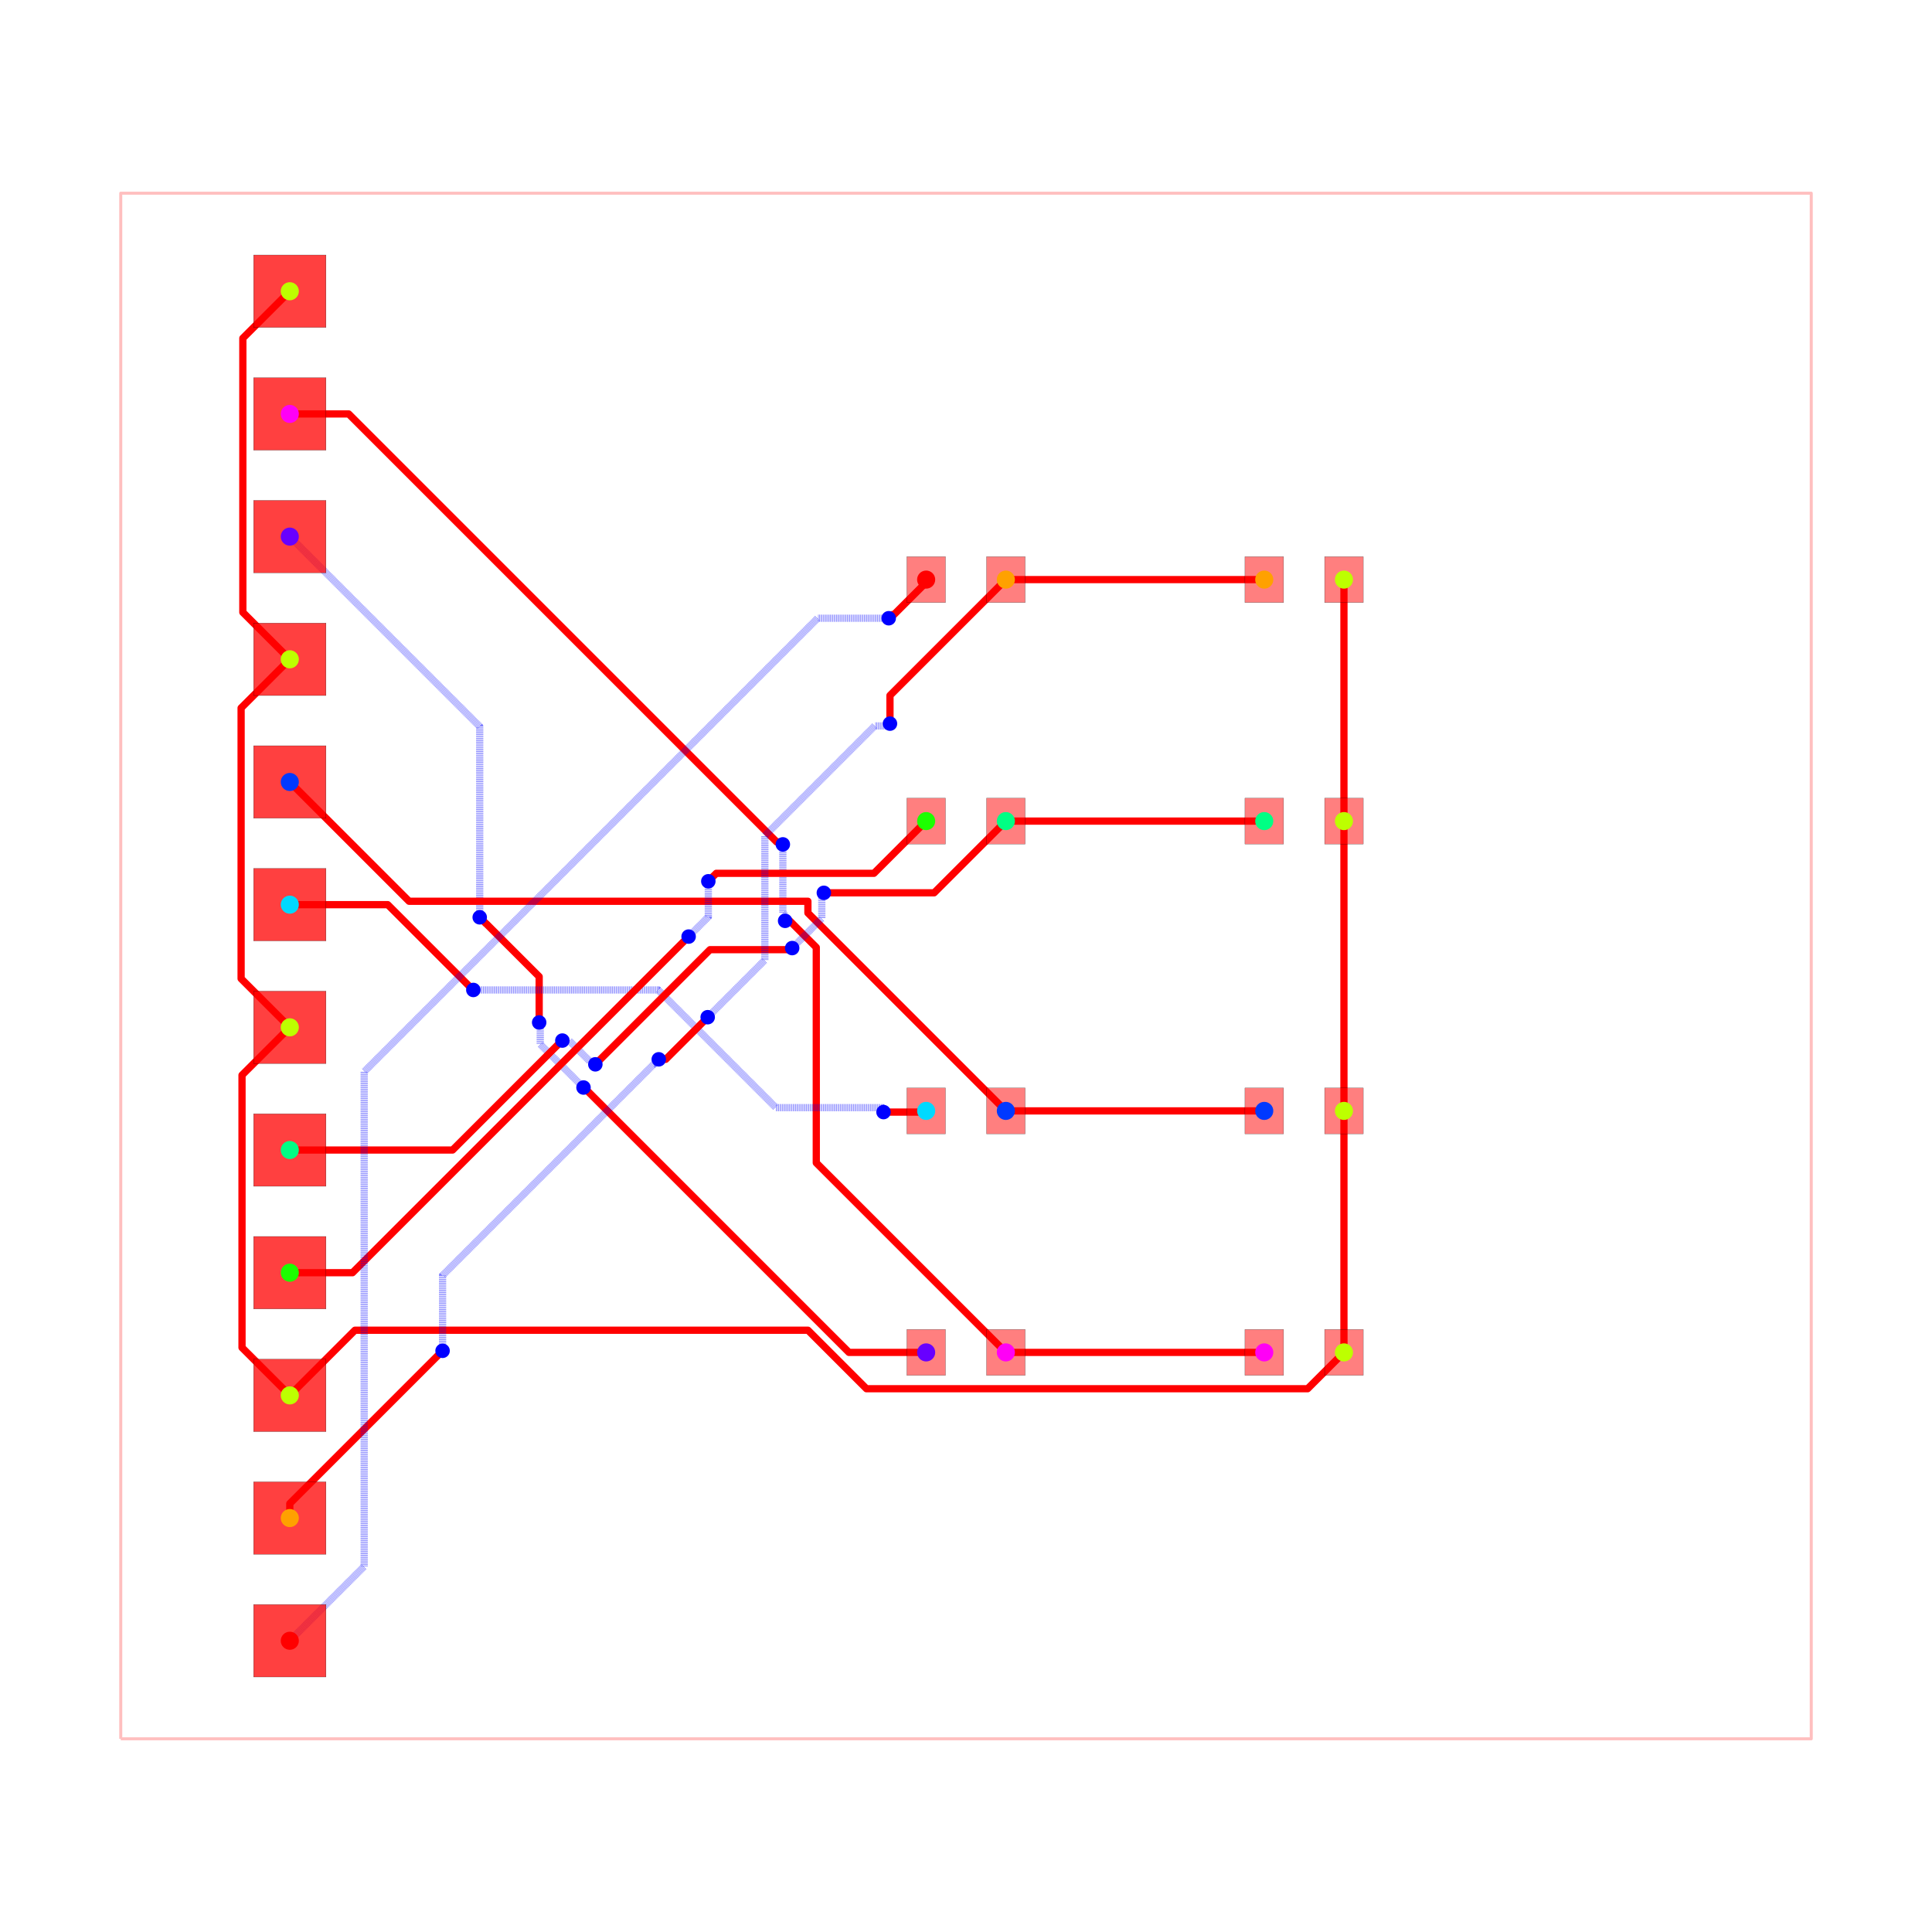
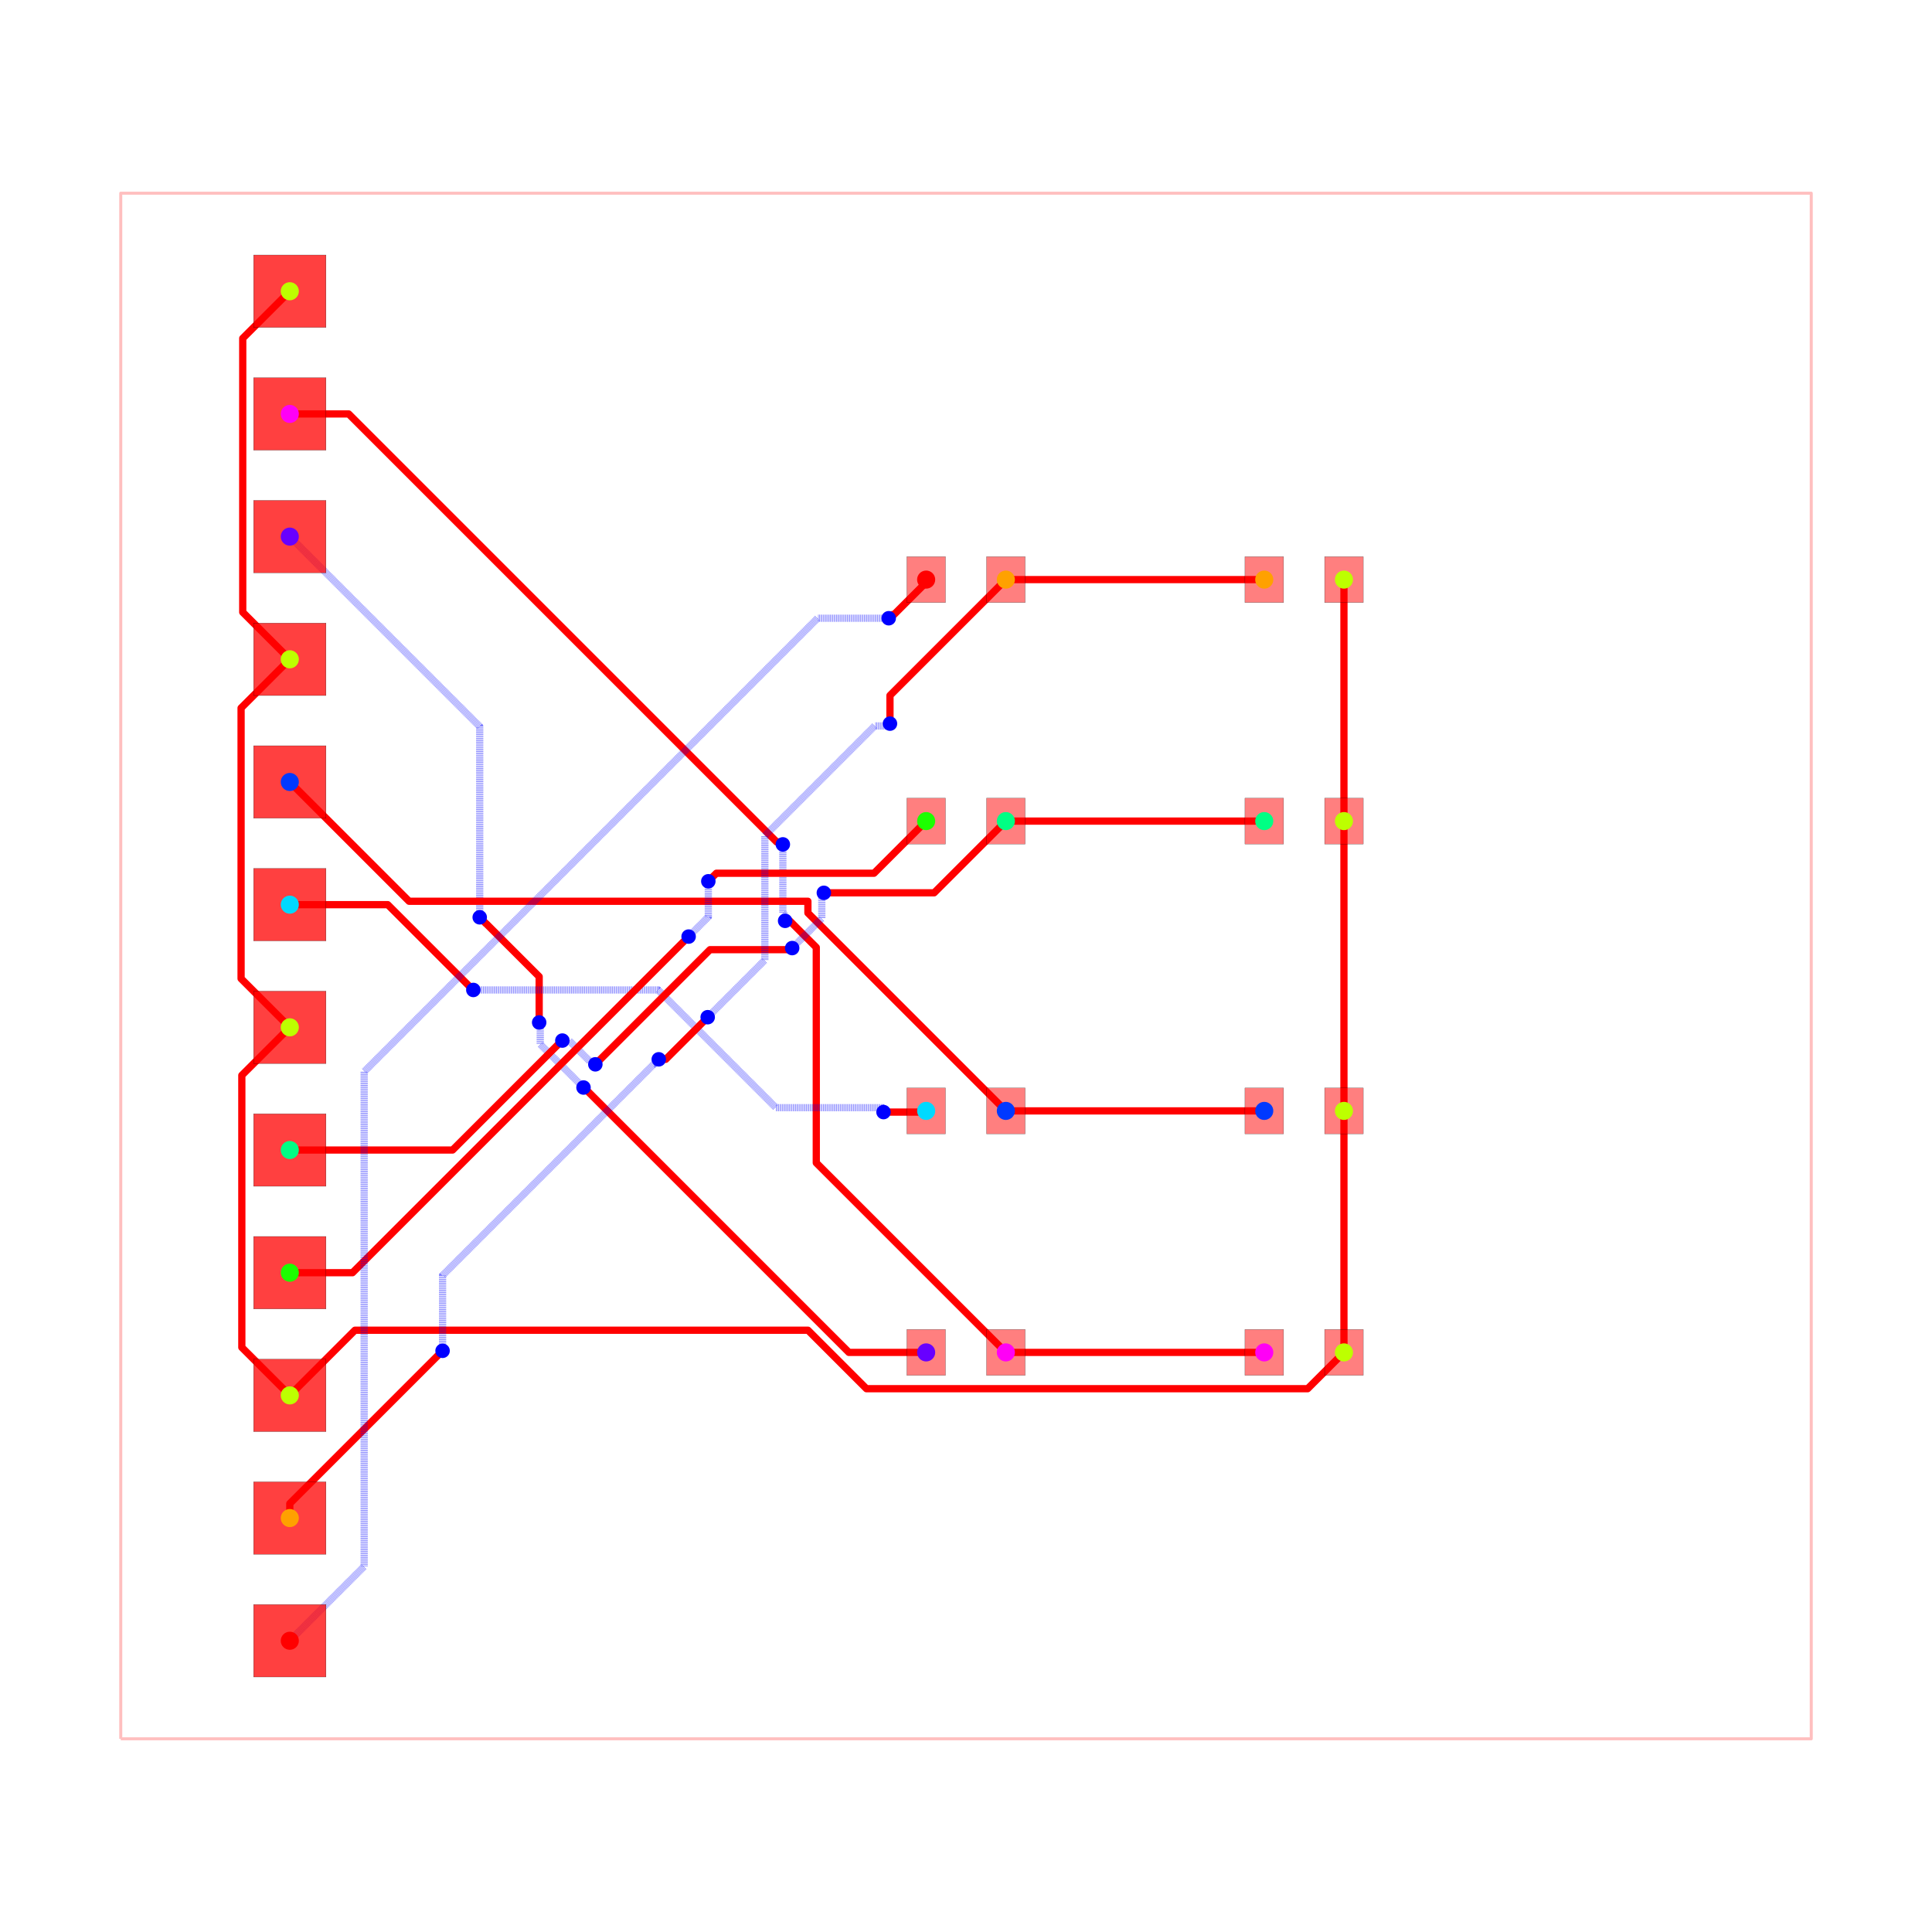
<svg xmlns="http://www.w3.org/2000/svg" width="640" height="640" viewBox="0 0 640 640">
  <rect width="100%" height="100%" fill="white" />
  <g>
    <polyline data-points="-17.5,-16 17.5,-16 17.5,16 -17.5,16 -17.5,-16" data-type="line" data-label="" points="40,576 600,576 600,64 40,64 40,576" fill="none" stroke="rgba(255,0,0,0.25)" stroke-linejoin="round" stroke-width="1px" />
  </g>
  <g>
    <polyline data-points="0.825,-8 6.175,-8" data-type="line" data-label="" points="333.2,448 418.8,448" fill="none" stroke="red" stroke-linejoin="round" stroke-width="2.4" />
  </g>
  <g>
    <polyline data-points="-14,11.429999999999998 -12.781666356688797,11.429999999999998 -3.920510689077915,2.5688443323891157 -3.8428443323891157,2.5688443323891157 -3.792,2.518" data-type="line" data-label="" points="96,137.12 115.493,137.12 257.272,278.898 258.514,278.898 259.328,279.712" fill="none" stroke="red" stroke-linejoin="round" stroke-width="2.4" />
  </g>
  <g>
    <polyline data-points="-3.792,2.518 -3.792,1.0993212387012778 -3.735248896190321,1.042570134891599 -3.735248896190321,0.9447511038096792 -3.745,0.935" data-type="line" data-label="" points="259.328,279.712 259.328,302.411 260.236,303.319 260.236,304.884 260.08,305.04" fill="none" stroke="rgba(0,0,255,0.5)" stroke-linejoin="round" stroke-width="2.4" stroke-dasharray="0.2 0.2" />
  </g>
  <g>
-     <polyline data-points="-3.745,0.935 -3.649836058271749,0.935 -3.0996953468384887,0.38485928856673995 -3.0996953468384887,-4.075304653161512 0.825,-8" data-type="line" data-label="" points="260.08,305.04 261.603,305.04 270.405,313.842 270.405,385.205 333.2,448" fill="none" stroke="red" stroke-linejoin="round" stroke-width="2.4" />
-   </g>
-   <g>
-     <polyline data-points="-0.825,-8 -2.4235775239000548,-8 -7.833755506722629,-2.5898220171774256 -7.845177982822574,-2.5898220171774256 -7.919,-2.516" data-type="line" data-label="" points="306.8,448 281.223,448 194.66,361.437 194.477,361.437 193.296,360.256" fill="none" stroke="red" stroke-linejoin="round" stroke-width="2.4" />
-   </g>
-   <g>
-     <polyline data-points="-7.919,-2.516 -8.814841011931856,-1.6201589880681437 -8.814841011931856,-1.3882168720340997 -8.814841011931856,-1.191158988068144 -8.837,-1.169" data-type="line" data-label="" points="193.296,360.256 178.963,345.923 178.963,342.211 178.963,339.059 178.608,338.704" fill="none" stroke="rgba(0,0,255,0.5)" stroke-linejoin="round" stroke-width="2.4" stroke-dasharray="0.2 0.2" />
-   </g>
-   <g>
-     <polyline data-points="-8.837,-1.169 -8.837,-0.21998887454597715 -9.932303698455508,0.8753148239095309 -9.93531482390953,0.8753148239095309 -10.068,1.008" data-type="line" data-label="" points="178.608,338.704 178.608,323.52 161.083,305.995 161.035,305.995 158.912,303.872" fill="none" stroke="red" stroke-linejoin="round" stroke-width="2.4" />
+     <polyline data-points="-3.745,0.935 -3.64983605933841,0.935 -3.0996953468384887,0.38485928750007903 -3.0996953468384887,-4.075304653161512 0.825,-8" data-type="line" data-label="" points="260.08,305.04 261.603,305.04 270.405,313.842 270.405,385.205 333.2,448" fill="none" stroke="red" stroke-linejoin="round" stroke-width="2.4" />
+   </g>
+   <g>
+     <polyline data-points="-0.825,-8 -2.4249140596513072,-8 -7.834144738838266,-2.590769320813041 -7.844230679186959,-2.590769320813041 -7.919,-2.516" data-type="line" data-label="" points="306.8,448 281.201,448 194.654,361.452 194.492,361.452 193.296,360.256" fill="none" stroke="red" stroke-linejoin="round" stroke-width="2.4" />
+   </g>
+   <g>
+     <polyline data-points="-7.919,-2.516 -8.814811586564966,-1.6201884134350335 -8.814811586564966,-1.3882056834610654 -8.814811586564966,-1.1911884134350337 -8.837,-1.169" data-type="line" data-label="" points="193.296,360.256 178.963,345.923 178.963,342.211 178.963,339.059 178.608,338.704" fill="none" stroke="rgba(0,0,255,0.5)" stroke-linejoin="round" stroke-width="2.4" stroke-dasharray="0.2 0.2" />
+   </g>
+   <g>
+     <polyline data-points="-8.837,-1.169 -8.837,-0.21990312598873674 -9.93224276029601,0.8753396343072732 -9.935339634307272,0.8753396343072732 -10.068,1.008" data-type="line" data-label="" points="178.608,338.704 178.608,323.518 161.084,305.995 161.035,305.995 158.912,303.872" fill="none" stroke="red" stroke-linejoin="round" stroke-width="2.4" />
  </g>
  <g>
    <polyline data-points="-10.068,1.008 -10.068,4.957999999999998 -14,8.889999999999999" data-type="line" data-label="" points="158.912,303.872 158.912,240.672 96,177.76" fill="none" stroke="rgba(0,0,255,0.5)" stroke-linejoin="round" stroke-width="2.4" stroke-dasharray="0.2 0.2" />
  </g>
  <g>
    <polyline data-points="0.825,-3 6.175,-3" data-type="line" data-label="" points="333.2,368 418.8,368" fill="none" stroke="red" stroke-linejoin="round" stroke-width="2.4" />
  </g>
  <g>
    <polyline data-points="-14,3.8100000000000005 -11.530504371380161,1.3405043713801605 -3.2731970232520604,1.3405043713801605 -3.2731970232520604,1.0981970232520606 0.825,-3" data-type="line" data-label="" points="96,259.04 135.512,298.552 267.629,298.552 267.629,302.429 333.2,368" fill="none" stroke="red" stroke-linejoin="round" stroke-width="2.4" />
  </g>
  <g>
-     <polyline data-points="-14,1.2699999999999996 -11.972175708569473,1.2699999999999996 -10.224282491898535,-0.4778932166709394 -10.218106783329059,-0.4778932166709394 -10.2,-0.496" data-type="line" data-label="" points="96,299.68 128.445,299.68 156.411,327.646 156.51,327.646 156.8,327.936" fill="none" stroke="red" stroke-linejoin="round" stroke-width="2.4" />
-   </g>
-   <g>
-     <polyline data-points="-10.2,-0.496 -6.372528055904117,-0.496 -5.544134843965288,-1.3243932119388284 -3.9354899264528886,-2.933038129451228 -1.732109202174986,-2.933038129451228 -1.732109202174986,-3.0001173617057217 -1.7076600180089312,-3.0245665458717768" data-type="line" data-label="" points="156.8,327.936 218.04,327.936 231.294,341.19 257.032,366.929 292.286,366.929 292.286,368.002 292.677,368.393" fill="none" stroke="rgba(0,0,255,0.5)" stroke-linejoin="round" stroke-width="2.4" stroke-dasharray="0.2 0.2" />
+     <polyline data-points="-14,1.2699999999999996 -11.971858361170636,1.2699999999999996 -10.224190371413023,-0.4776679897576137 -10.218332010242385,-0.4776679897576137 -10.2,-0.496" data-type="line" data-label="" points="96,299.68 128.45,299.68 156.413,327.643 156.507,327.643 156.8,327.936" fill="none" stroke="red" stroke-linejoin="round" stroke-width="2.4" />
+   </g>
+   <g>
+     <polyline data-points="-10.2,-0.496 -6.37352599106255,-0.496 -5.544427501968792,-1.3250984890937585 -3.936010710253616,-2.933515280808934 -1.7332593829112672,-2.933515280808934 -1.7332593829112672,-2.9989671809694407 -1.7076600180089312,-3.0245665458717768" data-type="line" data-label="" points="156.8,327.936 218.024,327.936 231.289,341.202 257.024,366.936 292.268,366.936 292.268,367.983 292.677,368.393" fill="none" stroke="rgba(0,0,255,0.5)" stroke-linejoin="round" stroke-width="2.4" stroke-dasharray="0.2 0.2" />
  </g>
  <g>
    <polyline data-points="-1.7076600180089312,-3.0245665458717768 -0.8495665458717767,-3.0245665458717768 -0.825,-3" data-type="line" data-label="" points="292.677,368.393 306.407,368.393 306.8,368" fill="none" stroke="red" stroke-linejoin="round" stroke-width="2.4" />
  </g>
  <g>
    <polyline data-points="0.825,3 6.175,3" data-type="line" data-label="" points="333.2,272 418.8,272" fill="none" stroke="red" stroke-linejoin="round" stroke-width="2.4" />
  </g>
  <g>
    <polyline data-points="-14,-3.8100000000000005 -10.63009991226753,-3.8100000000000005 -8.416986872201486,-1.5968869599339564 -8.409886959933957,-1.5968869599339564 -8.357,-1.544" data-type="line" data-label="" points="96,380.96 149.918,380.96 185.328,345.55 185.442,345.55 186.288,344.704" fill="none" stroke="red" stroke-linejoin="round" stroke-width="2.4" />
  </g>
  <g>
    <polyline data-points="-8.357,-1.544 -8.218170407479334,-1.544 -7.786770566733385,-1.97539984074595 -7.73460015925405,-1.97539984074595 -7.674,-2.036" data-type="line" data-label="" points="186.288,344.704 188.509,344.704 195.412,351.606 196.246,351.606 197.216,352.576" fill="none" stroke="rgba(0,0,255,0.5)" stroke-linejoin="round" stroke-width="2.4" stroke-dasharray="0.2 0.2" />
  </g>
  <g>
    <polyline data-points="-7.674,-2.036 -5.299928176804244,0.33807182319575624 -3.5992963095465695,0.33807182319575624 -3.5992963095465695,0.37070369045343066 -3.599,0.371" data-type="line" data-label="" points="197.216,352.576 235.201,314.591 262.411,314.591 262.411,314.069 262.416,314.064" fill="none" stroke="red" stroke-linejoin="round" stroke-width="2.4" />
  </g>
  <g>
    <polyline data-points="-3.599,0.371 -2.985302295190884,0.9846977048091161 -2.985302295190884,1.3636287454056104 -2.985302295190884,1.4726977048091159 -2.943,1.515" data-type="line" data-label="" points="262.416,314.064 272.235,304.245 272.235,298.182 272.235,296.437 272.912,295.76" fill="none" stroke="rgba(0,0,255,0.5)" stroke-linejoin="round" stroke-width="2.4" stroke-dasharray="0.2 0.2" />
  </g>
  <g>
    <polyline data-points="-2.943,1.515 -0.6600000000000001,1.515 0.825,3" data-type="line" data-label="" points="272.912,295.76 309.44,295.76 333.2,272" fill="none" stroke="red" stroke-linejoin="round" stroke-width="2.4" />
  </g>
  <g>
-     <polyline data-points="-0.825,3 -1.905847925093407,1.919152074906593 -5.12703946103443,1.919152074906593 -5.169847925093407,1.919152074906593 -5.335,1.754" data-type="line" data-label="" points="306.8,272 289.506,289.294 237.967,289.294 237.282,289.294 234.64,291.936" fill="none" stroke="red" stroke-linejoin="round" stroke-width="2.4" />
-   </g>
-   <g>
-     <polyline data-points="-5.335,1.754 -5.335,1.0170000000000008 -5.696282229738073,0.6557177702619277 -5.743,0.609" data-type="line" data-label="" points="234.64,291.936 234.64,303.728 228.859,309.509 228.112,310.256" fill="none" stroke="rgba(0,0,255,0.5)" stroke-linejoin="round" stroke-width="2.4" stroke-dasharray="0.2 0.2" />
+     <polyline data-points="-0.825,3 -1.904412909044009,1.920587090955991 -5.127631636067286,1.920587090955991 -5.168412909044009,1.920587090955991 -5.335,1.754" data-type="line" data-label="" points="306.8,272 289.529,289.271 237.958,289.271 237.305,289.271 234.64,291.936" fill="none" stroke="red" stroke-linejoin="round" stroke-width="2.4" />
+   </g>
+   <g>
+     <polyline data-points="-5.335,1.754 -5.335,1.017 -5.696281402231905,0.6557185977680954 -5.743,0.609" data-type="line" data-label="" points="234.64,291.936 234.64,303.728 228.859,309.509 228.112,310.256" fill="none" stroke="rgba(0,0,255,0.5)" stroke-linejoin="round" stroke-width="2.4" stroke-dasharray="0.2 0.2" />
  </g>
  <g>
    <polyline data-points="-5.743,0.609 -12.702000000000002,-6.3500000000000005 -14,-6.3500000000000005" data-type="line" data-label="" points="228.112,310.256 116.768,421.6 96,421.6" fill="none" stroke="red" stroke-linejoin="round" stroke-width="2.4" />
  </g>
  <g>
    <polyline data-points="7.825,3 7.825,8" data-type="line" data-label="" points="445.2,272 445.2,192" fill="none" stroke="red" stroke-linejoin="round" stroke-width="2.4" />
  </g>
  <g>
    <polyline data-points="7.825,-3 7.825,-8" data-type="line" data-label="" points="445.2,368 445.2,448" fill="none" stroke="red" stroke-linejoin="round" stroke-width="2.4" />
  </g>
  <g>
    <polyline data-points="7.825,-3 7.825,3" data-type="line" data-label="" points="445.2,368 445.2,272" fill="none" stroke="red" stroke-linejoin="round" stroke-width="2.4" />
  </g>
  <g>
-     <polyline data-points="-14,-1.2700000000000014 -14.989331502866765,-2.2593315028667664 -14.989331502866765,-7.859918589566462 -14.989331502866765,-7.9006684971332355 -14,-8.89" data-type="line" data-label="" points="96,340.32 80.171,356.149 80.171,445.759 80.171,446.411 96,462.24" fill="none" stroke="red" stroke-linejoin="round" stroke-width="2.4" />
-   </g>
-   <g>
-     <polyline data-points="-14,-1.2700000000000014 -15.00805531565469,-0.2619446843453108 -15.00805531565469,5.312159036998424 -15.00805531565469,5.341944684345309 -14,6.35" data-type="line" data-label="" points="96,340.32 79.871,324.191 79.871,235.005 79.871,234.529 96,218.4" fill="none" stroke="red" stroke-linejoin="round" stroke-width="2.4" />
-   </g>
-   <g>
-     <polyline data-points="-14,13.97 -14.972367105723649,12.997632894276352 -14.972367105723649,7.373043702315553 -14.972367105723649,7.322367105723648 -14,6.35" data-type="line" data-label="" points="96,96.48 80.442,112.038 80.442,202.031 80.442,202.842 96,218.4" fill="none" stroke="red" stroke-linejoin="round" stroke-width="2.4" />
-   </g>
-   <g>
-     <polyline data-points="-14,-8.89 -12.650965649705785,-7.540965649705785 -10.808886035998428,-7.540965649705785 -3.2719767601826257,-7.540965649705785 -2.0608782832119044,-8.752064126676506 7.072935873323494,-8.752064126676506 7.825,-8" data-type="line" data-label="" points="96,462.24 117.585,440.655 147.058,440.655 267.648,440.655 287.026,460.033 433.167,460.033 445.2,448" fill="none" stroke="red" stroke-linejoin="round" stroke-width="2.4" />
+     <polyline data-points="-14,-1.2700000000000014 -14.99327180834827,-2.2632718083482715 -14.99327180834827,-7.858285685788318 -14.99327180834827,-7.8967281916517305 -14,-8.89" data-type="line" data-label="" points="96,340.32 80.108,356.212 80.108,445.733 80.108,446.348 96,462.24" fill="none" stroke="red" stroke-linejoin="round" stroke-width="2.4" />
+   </g>
+   <g>
+     <polyline data-points="-14,-1.2700000000000014 -15.00863850110531,-0.26136149889469174 -15.00863850110531,5.311917301893055 -15.00863850110531,5.34136149889469 -14,6.35" data-type="line" data-label="" points="96,340.32 79.862,324.182 79.862,235.009 79.862,234.538 96,218.4" fill="none" stroke="red" stroke-linejoin="round" stroke-width="2.4" />
+   </g>
+   <g>
+     <polyline data-points="-14,13.97 -14.97451451350344,12.99548548649656 -14.97451451350344,7.373933907725603 -14.97451451350344,7.3245145135034395 -14,6.35" data-type="line" data-label="" points="96,96.48 80.408,112.072 80.408,202.017 80.408,202.808 96,218.4" fill="none" stroke="red" stroke-linejoin="round" stroke-width="2.4" />
+   </g>
+   <g>
+     <polyline data-points="-14,-8.89 -12.650965649705785,-7.540965649705785 -10.808886035998428,-7.540965649705785 -3.271544336331819,-7.540965649705785 -2.060751632392787,-8.751758353644817 7.073241646355183,-8.751758353644817 7.825,-8" data-type="line" data-label="" points="96,462.24 117.585,440.655 147.058,440.655 267.655,440.655 287.028,460.028 433.172,460.028 445.2,448" fill="none" stroke="red" stroke-linejoin="round" stroke-width="2.4" />
  </g>
  <g>
    <polyline data-points="0.825,8 6.175,8" data-type="line" data-label="" points="333.2,192 418.8,192" fill="none" stroke="red" stroke-linejoin="round" stroke-width="2.4" />
  </g>
  <g>
    <polyline data-points="-14,-11.43 -14,-11.13 -10.86117124424182,-7.991171244241821 -10.837,-7.967" data-type="line" data-label="" points="96,502.88 96,498.08 146.221,447.859 146.608,447.472" fill="none" stroke="red" stroke-linejoin="round" stroke-width="2.4" />
  </g>
  <g>
    <polyline data-points="-10.837,-7.967 -10.837,-6.406049736762787 -6.46145852107587,-2.0305082578386573 -6.459508257838657,-2.0305082578386573 -6.361,-1.932" data-type="line" data-label="" points="146.608,447.472 146.608,422.497 216.617,352.488 216.648,352.488 218.224,350.912" fill="none" stroke="rgba(0,0,255,0.5)" stroke-linejoin="round" stroke-width="2.4" stroke-dasharray="0.2 0.2" />
  </g>
  <g>
    <polyline data-points="-6.361,-1.932 -6.216399469282944,-1.932 -5.436230302644426,-1.1518308333614824 -5.436230302644426,-1.1482303026444263 -5.348,-1.06" data-type="line" data-label="" points="218.224,350.912 220.538,350.912 233.02,338.429 233.02,338.372 234.432,336.96" fill="none" stroke="red" stroke-linejoin="round" stroke-width="2.4" />
  </g>
  <g>
-     <polyline data-points="-5.348,-1.06 -4.164196786796677,0.12380321320332266 -4.164196786796677,2.6965499909378057 -1.8902408802465187,4.970505897487964 -1.621494102512036,4.970505897487964 -1.574,5.018" data-type="line" data-label="" points="234.432,336.96 253.373,318.019 253.373,276.855 289.756,240.472 294.056,240.472 294.816,239.712" fill="none" stroke="rgba(0,0,255,0.5)" stroke-linejoin="round" stroke-width="2.4" stroke-dasharray="0.2 0.2" />
+     <polyline data-points="-5.348,-1.06 -4.16419678985292,0.1238032101470794 -4.16419678985292,2.6965499878815624 -1.890411844419038,4.970334933315445 -1.6216650666845556,4.970334933315445 -1.574,5.018" data-type="line" data-label="" points="234.432,336.96 253.373,318.019 253.373,276.855 289.753,240.475 294.053,240.475 294.816,239.712" fill="none" stroke="rgba(0,0,255,0.5)" stroke-linejoin="round" stroke-width="2.4" stroke-dasharray="0.2 0.2" />
  </g>
  <g>
    <polyline data-points="-1.574,5.018 -1.574,5.601 0.825,8" data-type="line" data-label="" points="294.816,239.712 294.816,230.384 333.2,192" fill="none" stroke="red" stroke-linejoin="round" stroke-width="2.4" />
  </g>
  <g>
    <polyline data-points="-0.825,8 -0.825,7.941578179276052 -1.4907292659731095,7.275848913302942 -1.524151086697059,7.275848913302942 -1.6000000000000003,7.2" data-type="line" data-label="" points="306.8,192 306.8,192.935 296.148,203.586 295.614,203.586 294.4,204.8" fill="none" stroke="red" stroke-linejoin="round" stroke-width="2.4" />
  </g>
  <g>
-     <polyline data-points="-1.6000000000000003,7.2 -3.0713687685366757,7.2 -12.460001762282102,-2.1886329937454265 -12.460001762282102,-12.430001762282103 -14,-13.97" data-type="line" data-label="" points="294.4,204.8 270.858,204.8 120.64,355.018 120.64,518.88 96,543.52" fill="none" stroke="rgba(0,0,255,0.5)" stroke-linejoin="round" stroke-width="2.4" stroke-dasharray="0.2 0.2" />
+     <polyline data-points="-1.6000000000000003,7.2 -3.0726309419686633,7.2 -12.460371349623165,-2.187740407654501 -12.460371349623165,-12.430371349623165 -14,-13.97" data-type="line" data-label="" points="294.4,204.8 270.838,204.8 120.634,355.004 120.634,518.886 96,543.52" fill="none" stroke="rgba(0,0,255,0.5)" stroke-linejoin="round" stroke-width="2.4" stroke-dasharray="0.2 0.2" />
  </g>
  <g>
    <rect data-type="rect" data-label="top source_net_0" data-x="-0.825" data-y="8" x="300.4" y="184.4" width="12.8" height="15.2" fill="rgba(255,0,0,0.5)" stroke="black" stroke-width="0.062" />
  </g>
  <g>
    <rect data-type="rect" data-label="top source_net_1" data-x="0.825" data-y="8" x="326.8" y="184.4" width="12.8" height="15.2" fill="rgba(255,0,0,0.5)" stroke="black" stroke-width="0.062" />
  </g>
  <g>
    <rect data-type="rect" data-label="top source_net_1" data-x="6.175" data-y="8" x="412.4" y="184.4" width="12.8" height="15.2" fill="rgba(255,0,0,0.5)" stroke="black" stroke-width="0.062" />
  </g>
  <g>
    <rect data-type="rect" data-label="top source_net_2" data-x="7.825" data-y="8" x="438.8" y="184.4" width="12.8" height="15.2" fill="rgba(255,0,0,0.5)" stroke="black" stroke-width="0.062" />
  </g>
  <g>
    <rect data-type="rect" data-label="top source_net_3" data-x="-0.825" data-y="3" x="300.4" y="264.4" width="12.8" height="15.2" fill="rgba(255,0,0,0.5)" stroke="black" stroke-width="0.062" />
  </g>
  <g>
    <rect data-type="rect" data-label="top source_net_4" data-x="0.825" data-y="3" x="326.8" y="264.4" width="12.8" height="15.2" fill="rgba(255,0,0,0.5)" stroke="black" stroke-width="0.062" />
  </g>
  <g>
    <rect data-type="rect" data-label="top source_net_4" data-x="6.175" data-y="3" x="412.4" y="264.4" width="12.8" height="15.2" fill="rgba(255,0,0,0.5)" stroke="black" stroke-width="0.062" />
  </g>
  <g>
    <rect data-type="rect" data-label="top source_net_2" data-x="7.825" data-y="3" x="438.8" y="264.4" width="12.8" height="15.2" fill="rgba(255,0,0,0.5)" stroke="black" stroke-width="0.062" />
  </g>
  <g>
    <rect data-type="rect" data-label="top source_net_5" data-x="-0.825" data-y="-3" x="300.4" y="360.4" width="12.8" height="15.2" fill="rgba(255,0,0,0.5)" stroke="black" stroke-width="0.062" />
  </g>
  <g>
    <rect data-type="rect" data-label="top source_net_6" data-x="0.825" data-y="-3" x="326.8" y="360.4" width="12.8" height="15.2" fill="rgba(255,0,0,0.5)" stroke="black" stroke-width="0.062" />
  </g>
  <g>
    <rect data-type="rect" data-label="top source_net_6" data-x="6.175" data-y="-3" x="412.4" y="360.4" width="12.8" height="15.2" fill="rgba(255,0,0,0.5)" stroke="black" stroke-width="0.062" />
  </g>
  <g>
    <rect data-type="rect" data-label="top source_net_2" data-x="7.825" data-y="-3" x="438.8" y="360.4" width="12.8" height="15.2" fill="rgba(255,0,0,0.5)" stroke="black" stroke-width="0.062" />
  </g>
  <g>
    <rect data-type="rect" data-label="top source_net_7" data-x="-0.825" data-y="-8" x="300.4" y="440.4" width="12.8" height="15.2" fill="rgba(255,0,0,0.5)" stroke="black" stroke-width="0.062" />
  </g>
  <g>
    <rect data-type="rect" data-label="top source_net_8" data-x="0.825" data-y="-8" x="326.8" y="440.4" width="12.8" height="15.2" fill="rgba(255,0,0,0.5)" stroke="black" stroke-width="0.062" />
  </g>
  <g>
    <rect data-type="rect" data-label="top source_net_8" data-x="6.175" data-y="-8" x="412.4" y="440.4" width="12.8" height="15.2" fill="rgba(255,0,0,0.5)" stroke="black" stroke-width="0.062" />
  </g>
  <g>
    <rect data-type="rect" data-label="top source_net_2" data-x="7.825" data-y="-8" x="438.8" y="440.4" width="12.8" height="15.2" fill="rgba(255,0,0,0.5)" stroke="black" stroke-width="0.062" />
  </g>
  <g>
    <rect data-type="rect" data-label="top source_net_0 bottom source_net_0" data-x="-14" data-y="-13.97" x="84" y="531.52" width="24" height="24" fill="rgba(255,0,0,0.75)" stroke="black" stroke-width="0.062" />
  </g>
  <g>
    <rect data-type="rect" data-label="top source_net_1 bottom source_net_1" data-x="-14" data-y="-11.43" x="84" y="490.88" width="24" height="24" fill="rgba(255,0,0,0.75)" stroke="black" stroke-width="0.062" />
  </g>
  <g>
    <rect data-type="rect" data-label="top source_net_2 bottom source_net_2" data-x="-14" data-y="-8.89" x="84" y="450.24" width="24" height="24" fill="rgba(255,0,0,0.75)" stroke="black" stroke-width="0.062" />
  </g>
  <g>
    <rect data-type="rect" data-label="top source_net_3 bottom source_net_3" data-x="-14" data-y="-6.3500000000000005" x="84" y="409.6" width="24" height="24" fill="rgba(255,0,0,0.75)" stroke="black" stroke-width="0.062" />
  </g>
  <g>
    <rect data-type="rect" data-label="top source_net_4 bottom source_net_4" data-x="-14" data-y="-3.8100000000000005" x="84" y="368.96" width="24" height="24" fill="rgba(255,0,0,0.75)" stroke="black" stroke-width="0.062" />
  </g>
  <g>
    <rect data-type="rect" data-label="top source_net_2 bottom source_net_2" data-x="-14" data-y="-1.2700000000000014" x="84" y="328.32" width="24" height="24" fill="rgba(255,0,0,0.75)" stroke="black" stroke-width="0.062" />
  </g>
  <g>
    <rect data-type="rect" data-label="top source_net_5 bottom source_net_5" data-x="-14" data-y="1.2699999999999996" x="84" y="287.68" width="24" height="24" fill="rgba(255,0,0,0.75)" stroke="black" stroke-width="0.062" />
  </g>
  <g>
    <rect data-type="rect" data-label="top source_net_6 bottom source_net_6" data-x="-14" data-y="3.8100000000000005" x="84" y="247.04" width="24" height="24" fill="rgba(255,0,0,0.75)" stroke="black" stroke-width="0.062" />
  </g>
  <g>
    <rect data-type="rect" data-label="top source_net_2 bottom source_net_2" data-x="-14" data-y="6.35" x="84" y="206.4" width="24" height="24" fill="rgba(255,0,0,0.75)" stroke="black" stroke-width="0.062" />
  </g>
  <g>
    <rect data-type="rect" data-label="top source_net_7 bottom source_net_7" data-x="-14" data-y="8.889999999999999" x="84" y="165.76" width="24" height="24" fill="rgba(255,0,0,0.75)" stroke="black" stroke-width="0.062" />
  </g>
  <g>
    <rect data-type="rect" data-label="top source_net_8 bottom source_net_8" data-x="-14" data-y="11.429999999999998" x="84" y="125.12" width="24" height="24" fill="rgba(255,0,0,0.75)" stroke="black" stroke-width="0.062" />
  </g>
  <g>
    <rect data-type="rect" data-label="top source_net_2 bottom source_net_2" data-x="-14" data-y="13.97" x="84" y="84.48" width="24" height="24" fill="rgba(255,0,0,0.75)" stroke="black" stroke-width="0.062" />
  </g>
  <circle data-type="circle" data-label="" data-x="-3.792" data-y="2.518" cx="259.328" cy="279.712" r="2.4" fill="blue" stroke="none" stroke-width="0.062" />
  <circle data-type="circle" data-label="" data-x="-3.745" data-y="0.935" cx="260.08" cy="305.04" r="2.4" fill="blue" stroke="none" stroke-width="0.062" />
  <circle data-type="circle" data-label="" data-x="-7.919" data-y="-2.516" cx="193.296" cy="360.256" r="2.4" fill="blue" stroke="none" stroke-width="0.062" />
  <circle data-type="circle" data-label="" data-x="-8.837" data-y="-1.169" cx="178.608" cy="338.704" r="2.4" fill="blue" stroke="none" stroke-width="0.062" />
  <circle data-type="circle" data-label="" data-x="-10.068" data-y="1.008" cx="158.912" cy="303.872" r="2.4" fill="blue" stroke="none" stroke-width="0.062" />
  <circle data-type="circle" data-label="" data-x="-10.2" data-y="-0.496" cx="156.8" cy="327.936" r="2.4" fill="blue" stroke="none" stroke-width="0.062" />
  <circle data-type="circle" data-label="" data-x="-1.7076600180089312" data-y="-3.0245665458717768" cx="292.677" cy="368.393" r="2.4" fill="blue" stroke="none" stroke-width="0.062" />
  <circle data-type="circle" data-label="" data-x="-8.357" data-y="-1.544" cx="186.288" cy="344.704" r="2.4" fill="blue" stroke="none" stroke-width="0.062" />
  <circle data-type="circle" data-label="" data-x="-7.674" data-y="-2.036" cx="197.216" cy="352.576" r="2.4" fill="blue" stroke="none" stroke-width="0.062" />
  <circle data-type="circle" data-label="" data-x="-3.599" data-y="0.371" cx="262.416" cy="314.064" r="2.4" fill="blue" stroke="none" stroke-width="0.062" />
  <circle data-type="circle" data-label="" data-x="-2.943" data-y="1.515" cx="272.912" cy="295.76" r="2.4" fill="blue" stroke="none" stroke-width="0.062" />
  <circle data-type="circle" data-label="" data-x="-5.335" data-y="1.754" cx="234.64" cy="291.936" r="2.4" fill="blue" stroke="none" stroke-width="0.062" />
  <circle data-type="circle" data-label="" data-x="-5.743" data-y="0.609" cx="228.112" cy="310.256" r="2.4" fill="blue" stroke="none" stroke-width="0.062" />
  <circle data-type="circle" data-label="" data-x="-10.837" data-y="-7.967" cx="146.608" cy="447.472" r="2.4" fill="blue" stroke="none" stroke-width="0.062" />
  <circle data-type="circle" data-label="" data-x="-6.361" data-y="-1.932" cx="218.224" cy="350.912" r="2.4" fill="blue" stroke="none" stroke-width="0.062" />
  <circle data-type="circle" data-label="" data-x="-5.348" data-y="-1.06" cx="234.432" cy="336.96" r="2.4" fill="blue" stroke="none" stroke-width="0.062" />
  <circle data-type="circle" data-label="" data-x="-1.574" data-y="5.018" cx="294.816" cy="239.712" r="2.4" fill="blue" stroke="none" stroke-width="0.062" />
  <circle data-type="circle" data-label="" data-x="-1.6000000000000003" data-y="7.2" cx="294.4" cy="204.8" r="2.4" fill="blue" stroke="none" stroke-width="0.062" />
  <g>
    <circle data-type="point" data-label="source_net_0 source_net_0 top" data-x="-14" data-y="-13.97" cx="96" cy="543.52" r="3" fill="hsl(0, 100%, 50%)" />
  </g>
  <g>
    <circle data-type="point" data-label="source_net_0 source_net_0 top" data-x="-0.825" data-y="8" cx="306.8" cy="192" r="3" fill="hsl(0, 100%, 50%)" />
  </g>
  <g>
    <circle data-type="point" data-label="source_net_1 source_net_1 top" data-x="-14" data-y="-11.43" cx="96" cy="502.88" r="3" fill="hsl(37.778, 100%, 50%)" />
  </g>
  <g>
    <circle data-type="point" data-label="source_net_1 source_net_1 top" data-x="0.825" data-y="8" cx="333.2" cy="192" r="3" fill="hsl(37.778, 100%, 50%)" />
  </g>
  <g>
    <circle data-type="point" data-label="source_net_1 source_net_1 top" data-x="6.175" data-y="8" cx="418.8" cy="192" r="3" fill="hsl(37.778, 100%, 50%)" />
  </g>
  <g>
    <circle data-type="point" data-label="source_net_2 source_net_2 top" data-x="-14" data-y="-8.89" cx="96" cy="462.24" r="3" fill="hsl(75.556, 100%, 50%)" />
  </g>
  <g>
    <circle data-type="point" data-label="source_net_2 source_net_2 top" data-x="-14" data-y="-1.2700000000000014" cx="96" cy="340.32" r="3" fill="hsl(75.556, 100%, 50%)" />
  </g>
  <g>
    <circle data-type="point" data-label="source_net_2 source_net_2 top" data-x="-14" data-y="6.35" cx="96" cy="218.4" r="3" fill="hsl(75.556, 100%, 50%)" />
  </g>
  <g>
    <circle data-type="point" data-label="source_net_2 source_net_2 top" data-x="-14" data-y="13.97" cx="96" cy="96.48" r="3" fill="hsl(75.556, 100%, 50%)" />
  </g>
  <g>
    <circle data-type="point" data-label="source_net_2 source_net_2 top" data-x="7.825" data-y="8" cx="445.2" cy="192" r="3" fill="hsl(75.556, 100%, 50%)" />
  </g>
  <g>
    <circle data-type="point" data-label="source_net_2 source_net_2 top" data-x="7.825" data-y="3" cx="445.2" cy="272" r="3" fill="hsl(75.556, 100%, 50%)" />
  </g>
  <g>
    <circle data-type="point" data-label="source_net_2 source_net_2 top" data-x="7.825" data-y="-3" cx="445.2" cy="368" r="3" fill="hsl(75.556, 100%, 50%)" />
  </g>
  <g>
    <circle data-type="point" data-label="source_net_2 source_net_2 top" data-x="7.825" data-y="-8" cx="445.2" cy="448" r="3" fill="hsl(75.556, 100%, 50%)" />
  </g>
  <g>
    <circle data-type="point" data-label="source_net_3 source_net_3 top" data-x="-14" data-y="-6.3500000000000005" cx="96" cy="421.6" r="3" fill="hsl(113.333, 100%, 50%)" />
  </g>
  <g>
    <circle data-type="point" data-label="source_net_3 source_net_3 top" data-x="-0.825" data-y="3" cx="306.8" cy="272" r="3" fill="hsl(113.333, 100%, 50%)" />
  </g>
  <g>
    <circle data-type="point" data-label="source_net_4 source_net_4 top" data-x="-14" data-y="-3.8100000000000005" cx="96" cy="380.96" r="3" fill="hsl(151.111, 100%, 50%)" />
  </g>
  <g>
    <circle data-type="point" data-label="source_net_4 source_net_4 top" data-x="0.825" data-y="3" cx="333.2" cy="272" r="3" fill="hsl(151.111, 100%, 50%)" />
  </g>
  <g>
    <circle data-type="point" data-label="source_net_4 source_net_4 top" data-x="6.175" data-y="3" cx="418.8" cy="272" r="3" fill="hsl(151.111, 100%, 50%)" />
  </g>
  <g>
    <circle data-type="point" data-label="source_net_5 source_net_5 top" data-x="-14" data-y="1.2699999999999996" cx="96" cy="299.68" r="3" fill="hsl(188.889, 100%, 50%)" />
  </g>
  <g>
    <circle data-type="point" data-label="source_net_5 source_net_5 top" data-x="-0.825" data-y="-3" cx="306.8" cy="368" r="3" fill="hsl(188.889, 100%, 50%)" />
  </g>
  <g>
    <circle data-type="point" data-label="source_net_6 source_net_6 top" data-x="-14" data-y="3.8100000000000005" cx="96" cy="259.04" r="3" fill="hsl(226.667, 100%, 50%)" />
  </g>
  <g>
    <circle data-type="point" data-label="source_net_6 source_net_6 top" data-x="0.825" data-y="-3" cx="333.2" cy="368" r="3" fill="hsl(226.667, 100%, 50%)" />
  </g>
  <g>
    <circle data-type="point" data-label="source_net_6 source_net_6 top" data-x="6.175" data-y="-3" cx="418.8" cy="368" r="3" fill="hsl(226.667, 100%, 50%)" />
  </g>
  <g>
    <circle data-type="point" data-label="source_net_7 source_net_7 top" data-x="-14" data-y="8.889999999999999" cx="96" cy="177.76" r="3" fill="hsl(264.444, 100%, 50%)" />
  </g>
  <g>
    <circle data-type="point" data-label="source_net_7 source_net_7 top" data-x="-0.825" data-y="-8" cx="306.8" cy="448" r="3" fill="hsl(264.444, 100%, 50%)" />
  </g>
  <g>
    <circle data-type="point" data-label="source_net_8 source_net_8 top" data-x="-14" data-y="11.429999999999998" cx="96" cy="137.12" r="3" fill="hsl(302.222, 100%, 50%)" />
  </g>
  <g>
    <circle data-type="point" data-label="source_net_8 source_net_8 top" data-x="0.825" data-y="-8" cx="333.2" cy="448" r="3" fill="hsl(302.222, 100%, 50%)" />
  </g>
  <g>
    <circle data-type="point" data-label="source_net_8 source_net_8 top" data-x="6.175" data-y="-8" cx="418.8" cy="448" r="3" fill="hsl(302.222, 100%, 50%)" />
  </g>
  <g id="crosshair" style="display: none">
    <line id="crosshair-h" y1="0" y2="640" stroke="#666" stroke-width="0.5" />
    <line id="crosshair-v" x1="0" x2="640" stroke="#666" stroke-width="0.5" />
    <text id="coordinates" font-family="monospace" font-size="12" fill="#666" />
  </g>
</svg>
